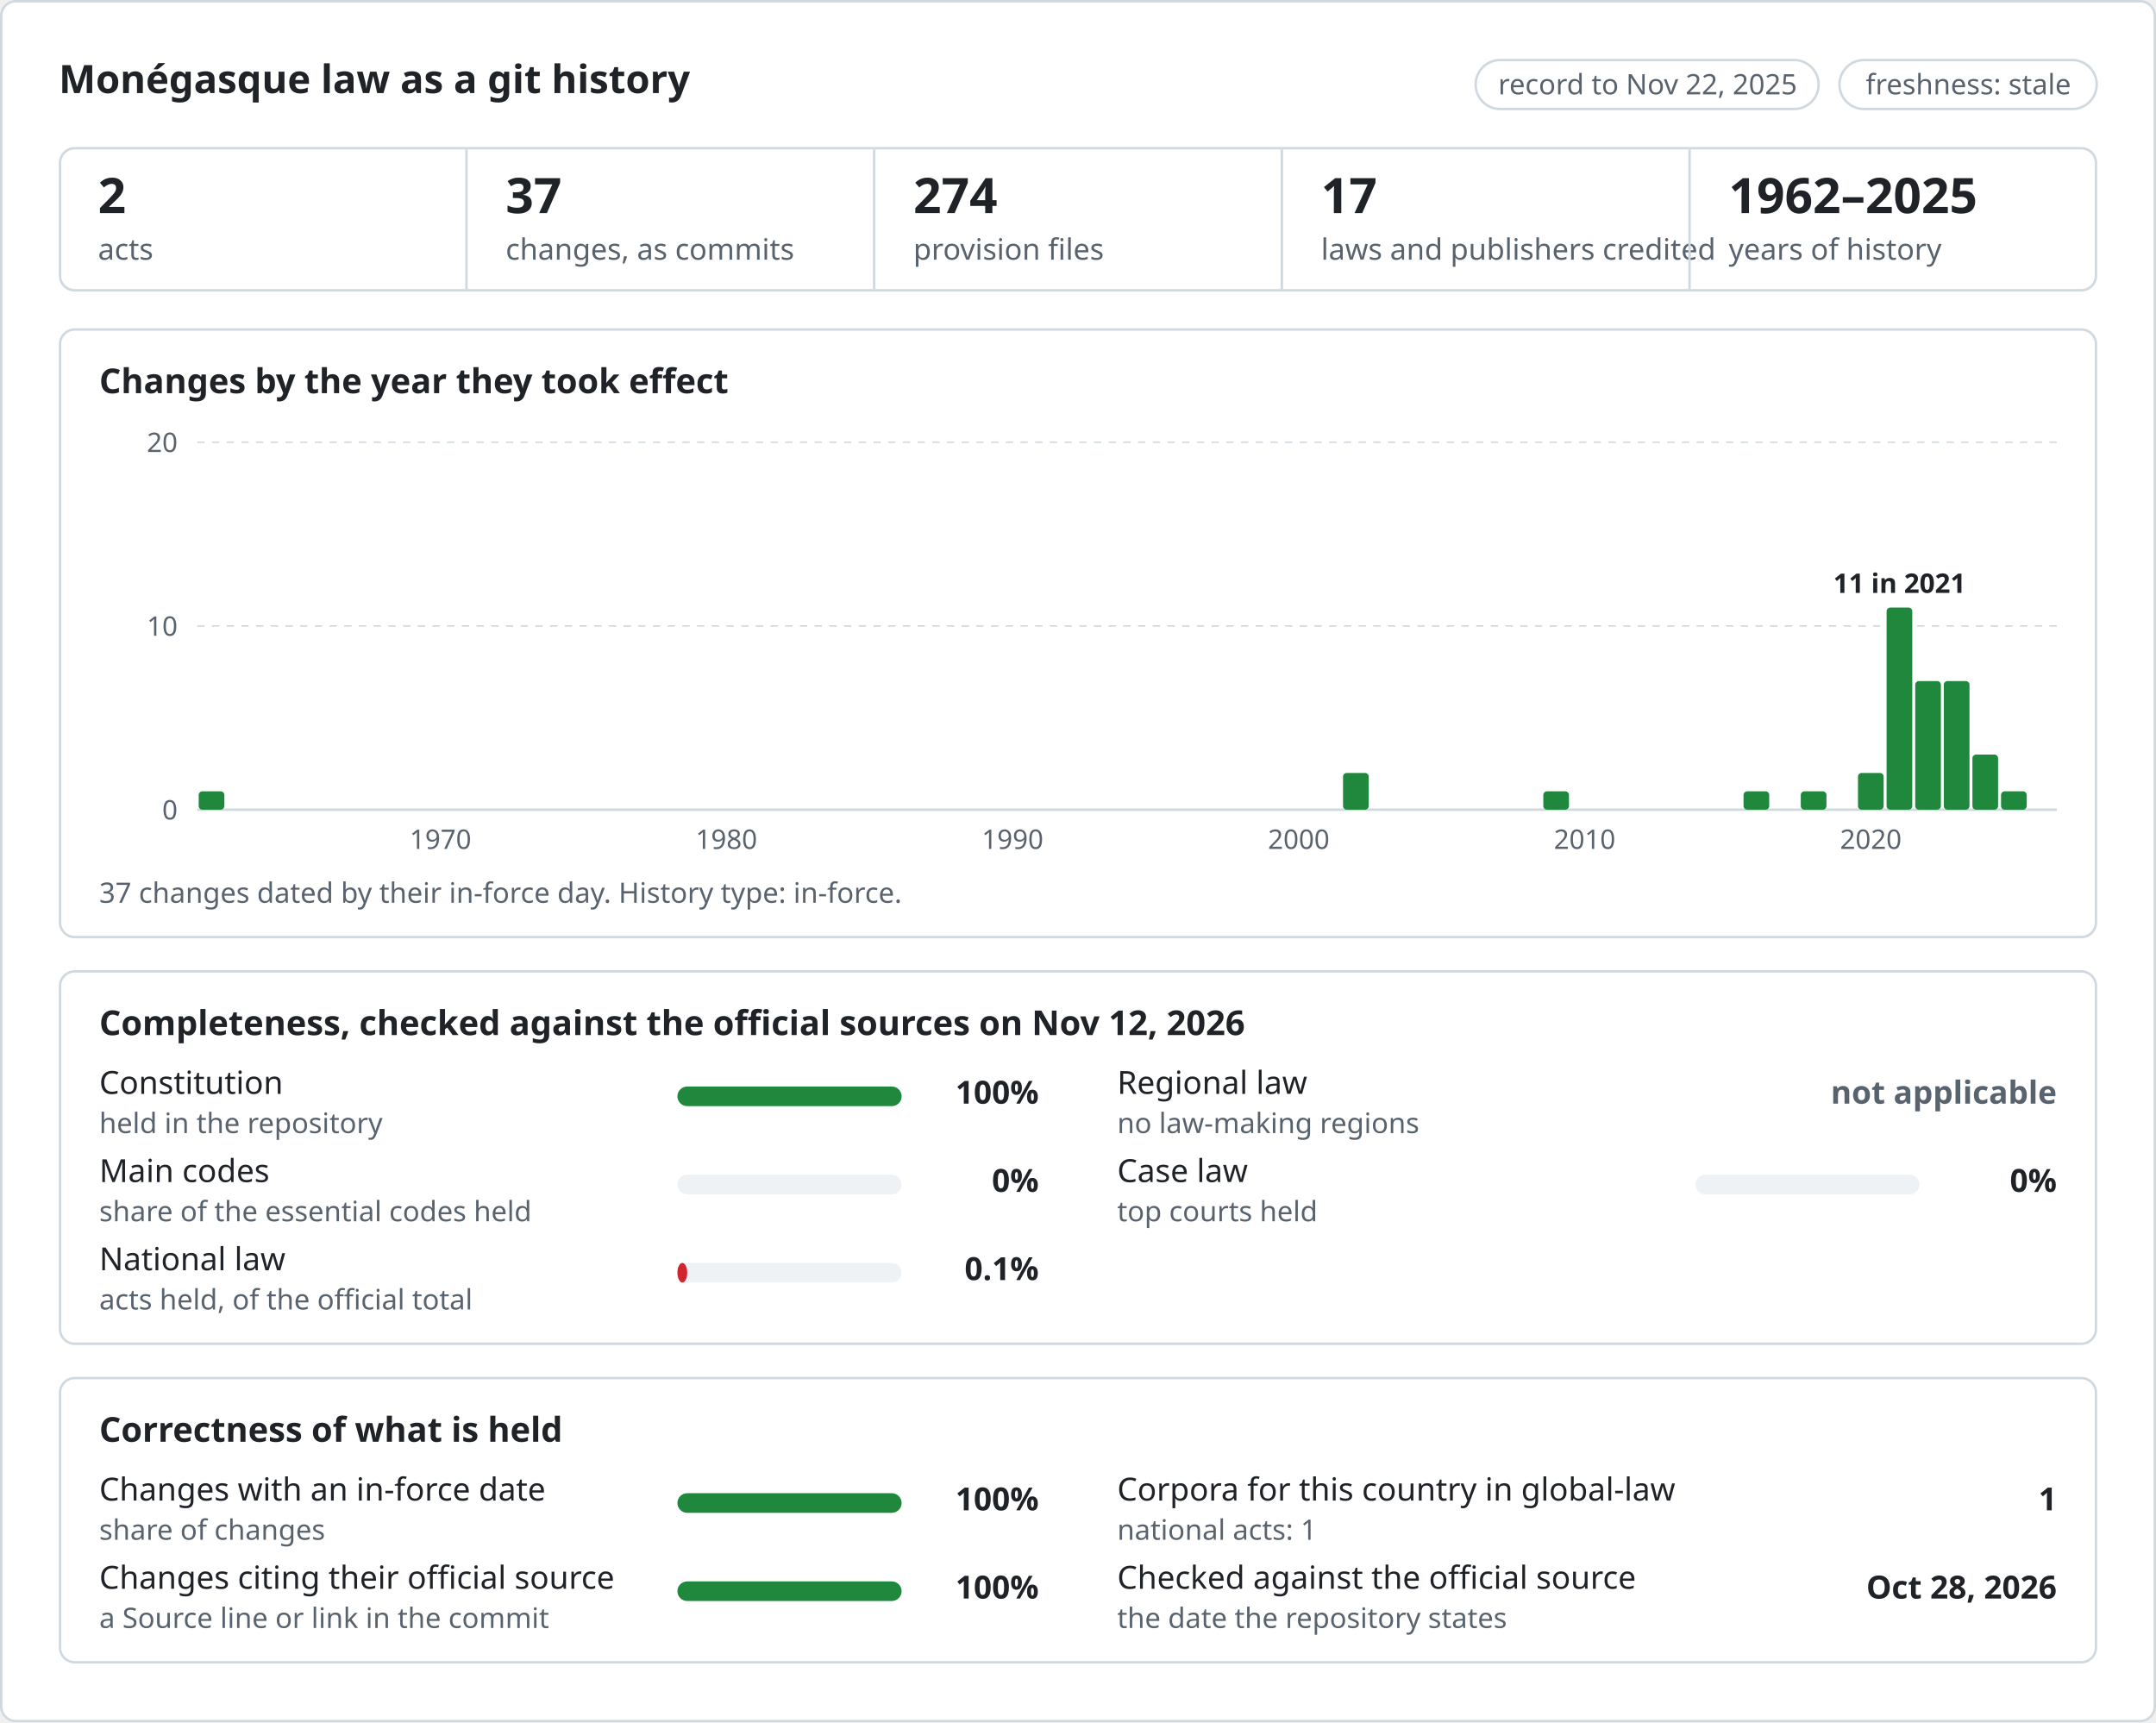
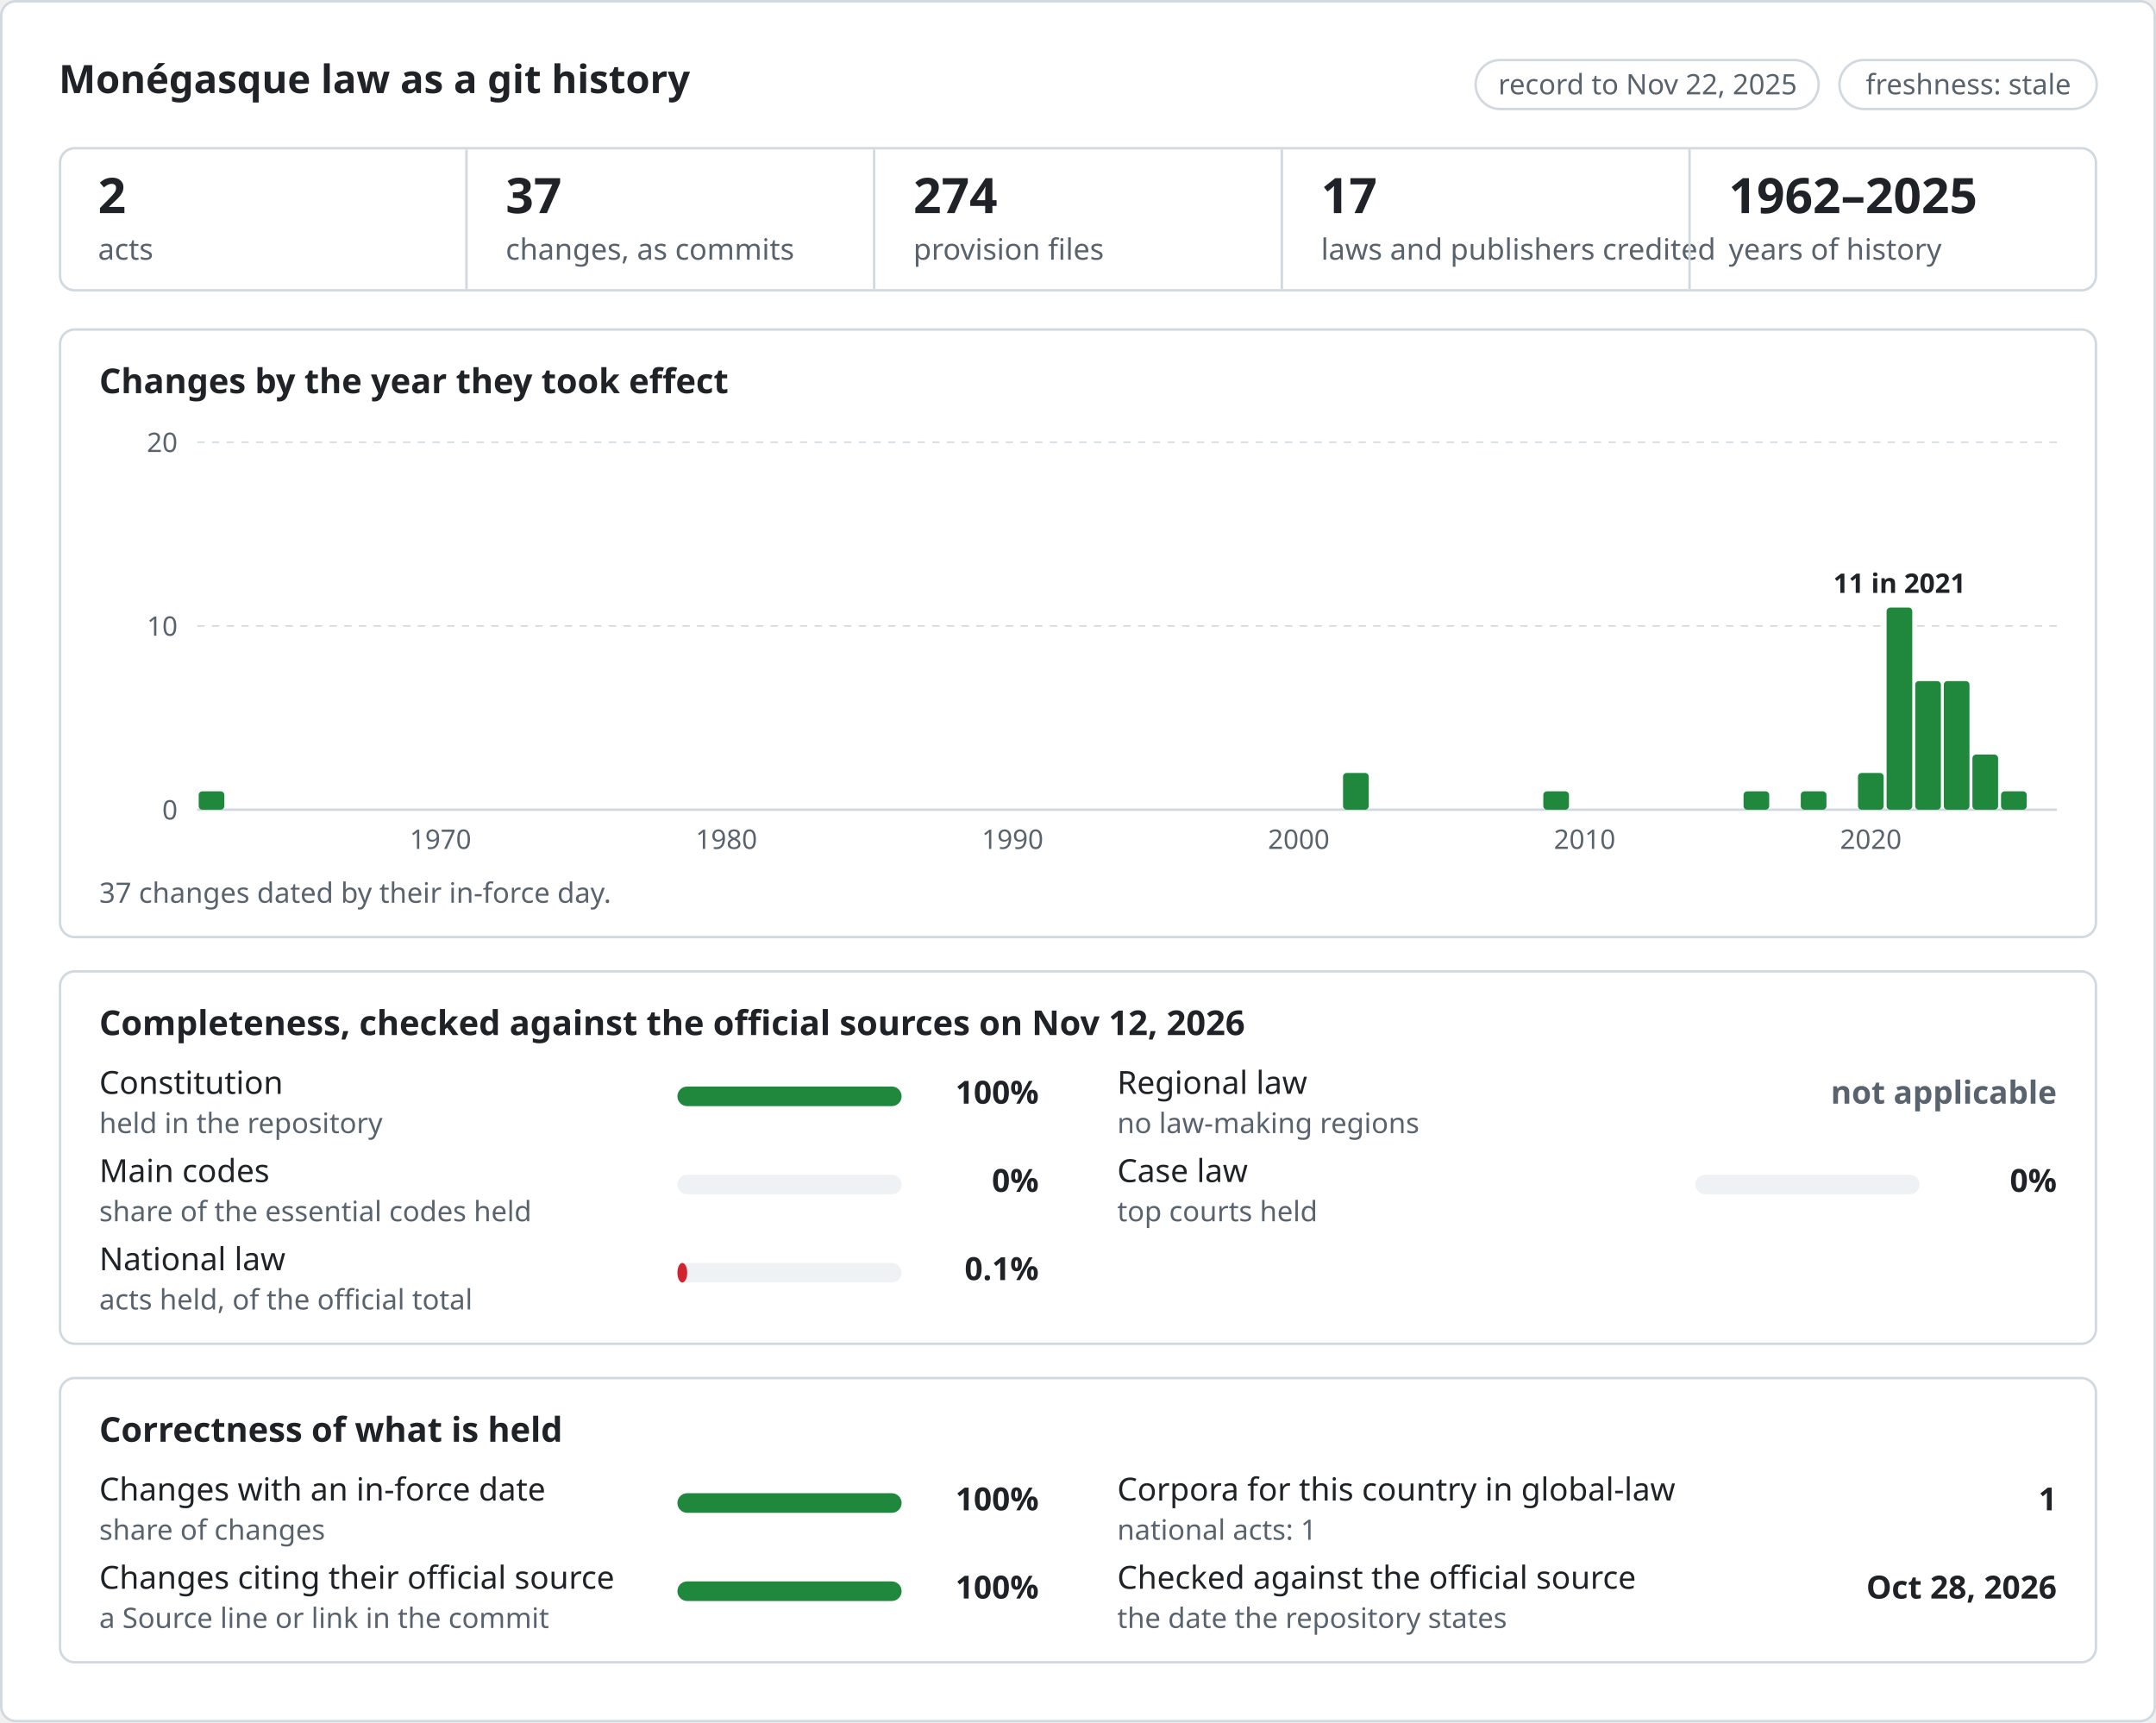
<svg xmlns="http://www.w3.org/2000/svg" width="880" height="703" viewBox="0 0 880 703" font-family="-apple-system,BlinkMacSystemFont,Segoe UI,Noto Sans,Helvetica,Arial,sans-serif">
  <rect x="0.5" y="0.5" width="879" height="702" rx="6" fill="#ffffff" stroke="#d1d9e0" />
  <text x="24" y="38" font-size="16" font-weight="600" fill="#1f2328">Monégasque law as a git history</text>
  <rect x="602.3" y="24.5" width="140" height="20" rx="10" fill="none" stroke="#d1d9e0" />
  <text x="672.5" y="38.5" font-size="11.5" font-weight="500" text-anchor="middle" fill="#59636e">record to Nov 22, 2025</text>
  <rect x="750.8" y="24.5" width="105" height="20" rx="10" fill="none" stroke="#d1d9e0" />
  <text x="803.4" y="38.5" font-size="11.5" font-weight="500" text-anchor="middle" fill="#59636e">freshness: stale</text>
  <rect x="24.5" y="60.5" width="831" height="58" rx="6" fill="#ffffff" stroke="#d1d9e0" />
  <text x="40.0" y="87" font-size="20" font-weight="600" fill="#1f2328">2</text>
  <text x="40.0" y="106" font-size="12" fill="#59636e">acts</text>
  <line x1="190.4" y1="61" x2="190.4" y2="118" stroke="#d1d9e0" />
  <text x="206.4" y="87" font-size="20" font-weight="600" fill="#1f2328">37</text>
  <text x="206.4" y="106" font-size="12" fill="#59636e">changes, as commits</text>
  <line x1="356.8" y1="61" x2="356.8" y2="118" stroke="#d1d9e0" />
  <text x="372.8" y="87" font-size="20" font-weight="600" fill="#1f2328">274</text>
  <text x="372.8" y="106" font-size="12" fill="#59636e">provision files</text>
  <line x1="523.2" y1="61" x2="523.2" y2="118" stroke="#d1d9e0" />
  <text x="539.2" y="87" font-size="20" font-weight="600" fill="#1f2328">17</text>
  <text x="539.2" y="106" font-size="12" fill="#59636e" textLength="142" lengthAdjust="spacingAndGlyphs">laws and publishers credited</text>
  <line x1="689.6" y1="61" x2="689.6" y2="118" stroke="#d1d9e0" />
  <text x="705.6" y="87" font-size="20" font-weight="600" fill="#1f2328">1962–2025</text>
  <text x="705.6" y="106" font-size="12" fill="#59636e">years of history</text>
  <rect x="24.5" y="134.5" width="831" height="248" rx="6" fill="#ffffff" stroke="#d1d9e0" />
  <text x="40.5" y="160.5" font-size="14" font-weight="600" fill="#1f2328">Changes by the year they took effect</text>
  <line x1="80.5" y1="330.5" x2="839.5" y2="330.5" stroke="#d1d9e0" stroke-width="1" />
  <text x="72.5" y="334.5" font-size="11" text-anchor="end" fill="#59636e">0</text>
  <line x1="80.5" y1="255.5" x2="839.5" y2="255.5" stroke="#d1d9e0" stroke-width="0.6" stroke-dasharray="3 3" />
  <text x="72.5" y="259.5" font-size="11" text-anchor="end" fill="#59636e">10</text>
  <line x1="80.5" y1="180.5" x2="839.5" y2="180.5" stroke="#d1d9e0" stroke-width="0.6" stroke-dasharray="3 3" />
  <text x="72.5" y="184.5" font-size="11" text-anchor="end" fill="#59636e">20</text>
  <rect x="81.10" y="323.0" width="10.48" height="7.5" rx="1.5" fill="#1f883d" />
  <text x="179.8" y="346.5" font-size="11" text-anchor="middle" fill="#59636e">1970</text>
  <text x="296.5" y="346.5" font-size="11" text-anchor="middle" fill="#59636e">1980</text>
  <text x="413.3" y="346.5" font-size="11" text-anchor="middle" fill="#59636e">1990</text>
  <text x="530.1" y="346.5" font-size="11" text-anchor="middle" fill="#59636e">2000</text>
  <rect x="548.18" y="315.5" width="10.48" height="15.0" rx="1.5" fill="#1f883d" />
  <rect x="629.92" y="323.0" width="10.48" height="7.5" rx="1.5" fill="#1f883d" />
  <text x="646.8" y="346.5" font-size="11" text-anchor="middle" fill="#59636e">2010</text>
  <rect x="711.65" y="323.0" width="10.48" height="7.5" rx="1.5" fill="#1f883d" />
  <rect x="735.01" y="323.0" width="10.48" height="7.5" rx="1.5" fill="#1f883d" />
  <rect x="758.36" y="315.5" width="10.48" height="15.0" rx="1.5" fill="#1f883d" />
  <text x="763.6" y="346.5" font-size="11" text-anchor="middle" fill="#59636e">2020</text>
  <rect x="770.04" y="248.0" width="10.48" height="82.5" rx="1.5" fill="#1f883d" />
  <text x="775.3" y="242.0" font-size="11" font-weight="600" text-anchor="middle" fill="#1f2328">11 in 2021</text>
  <rect x="781.72" y="278.0" width="10.48" height="52.5" rx="1.5" fill="#1f883d" />
  <rect x="793.39" y="278.0" width="10.48" height="52.5" rx="1.5" fill="#1f883d" />
  <rect x="805.07" y="308.0" width="10.48" height="22.5" rx="1.5" fill="#1f883d" />
  <rect x="816.75" y="323.0" width="10.48" height="7.5" rx="1.5" fill="#1f883d" />
-   <text x="40.5" y="368.5" font-size="11.5" fill="#59636e">37 changes dated by their in-force day. History type: in-force.</text>
+   <text x="40.5" y="368.5" font-size="11.5" fill="#59636e">37 changes dated by their in-force day.</text>
  <rect x="24.5" y="396.5" width="831" height="152" rx="6" fill="#ffffff" stroke="#d1d9e0" />
  <text x="40.5" y="422.5" font-size="14" font-weight="600" fill="#1f2328">Completeness, checked against the official sources on Nov 12, 2026</text>
  <text x="40.5" y="446.5" font-size="13" fill="#1f2328">Constitution</text>
  <text x="40.5" y="462.5" font-size="11.5" fill="#59636e">held in the repository</text>
  <g>
    <rect x="276.5" y="443.5" width="91.5" height="8" rx="4" fill="#eff2f5" />
    <rect x="276.5" y="443.5" width="91.5" height="8" rx="4" fill="#1f883d" />
  </g>
  <text x="424.0" y="450.5" font-size="13" font-weight="600" text-anchor="end" fill="#1f2328">100%</text>
  <text x="40.5" y="482.5" font-size="13" fill="#1f2328">Main codes</text>
  <text x="40.5" y="498.5" font-size="11.5" fill="#59636e">share of the essential codes held</text>
  <g>
    <rect x="276.5" y="479.5" width="91.5" height="8" rx="4" fill="#eff2f5" />
  </g>
  <text x="424.0" y="486.5" font-size="13" font-weight="600" text-anchor="end" fill="#1f2328">0%</text>
  <text x="40.5" y="518.5" font-size="13" fill="#1f2328">National law</text>
  <text x="40.5" y="534.5" font-size="11.5" fill="#59636e">acts held, of the official total</text>
  <g>
    <rect x="276.5" y="515.5" width="91.5" height="8" rx="4" fill="#eff2f5" />
    <rect x="276.5" y="515.5" width="4.0" height="8" rx="4" fill="#d1242f" />
  </g>
  <text x="424.0" y="522.5" font-size="13" font-weight="600" text-anchor="end" fill="#1f2328">0.1%</text>
  <text x="456.0" y="446.5" font-size="13" fill="#1f2328">Regional law</text>
  <text x="456.0" y="462.5" font-size="11.5" fill="#59636e">no law-making regions</text>
  <text x="839.5" y="450.5" font-size="13" font-weight="600" text-anchor="end" fill="#59636e">not applicable</text>
  <text x="456.0" y="482.5" font-size="13" fill="#1f2328">Case law</text>
  <text x="456.0" y="498.5" font-size="11.5" fill="#59636e">top courts held</text>
  <g>
    <rect x="692.0" y="479.5" width="91.5" height="8" rx="4" fill="#eff2f5" />
  </g>
  <text x="839.5" y="486.5" font-size="13" font-weight="600" text-anchor="end" fill="#1f2328">0%</text>
  <rect x="24.5" y="562.5" width="831" height="116" rx="6" fill="#ffffff" stroke="#d1d9e0" />
  <text x="40.5" y="588.5" font-size="14" font-weight="600" fill="#1f2328">Correctness of what is held</text>
  <text x="40.5" y="612.5" font-size="13" fill="#1f2328">Changes with an in-force date</text>
  <text x="40.5" y="628.5" font-size="11.5" fill="#59636e">share of changes</text>
  <g>
    <rect x="276.5" y="609.5" width="91.5" height="8" rx="4" fill="#eff2f5" />
    <rect x="276.5" y="609.5" width="91.5" height="8" rx="4" fill="#1f883d" />
  </g>
  <text x="424.0" y="616.5" font-size="13" font-weight="600" text-anchor="end" fill="#1f2328">100%</text>
  <text x="40.5" y="648.5" font-size="13" fill="#1f2328">Changes citing their official source</text>
  <text x="40.5" y="664.5" font-size="11.5" fill="#59636e">a Source line or link in the commit</text>
  <g>
    <rect x="276.5" y="645.5" width="91.5" height="8" rx="4" fill="#eff2f5" />
    <rect x="276.5" y="645.5" width="91.5" height="8" rx="4" fill="#1f883d" />
  </g>
  <text x="424.0" y="652.5" font-size="13" font-weight="600" text-anchor="end" fill="#1f2328">100%</text>
  <text x="456.0" y="612.5" font-size="13" fill="#1f2328">Corpora for this country in global-law</text>
  <text x="456.0" y="628.5" font-size="11.5" fill="#59636e">national acts: 1</text>
  <text x="839.5" y="616.5" font-size="13" font-weight="600" text-anchor="end" fill="#1f2328">1</text>
  <text x="456.0" y="648.5" font-size="13" fill="#1f2328">Checked against the official source</text>
  <text x="456.0" y="664.5" font-size="11.5" fill="#59636e">the date the repository states</text>
  <text x="839.5" y="652.5" font-size="13" font-weight="600" text-anchor="end" fill="#1f2328">Oct 28, 2026</text>
</svg>
